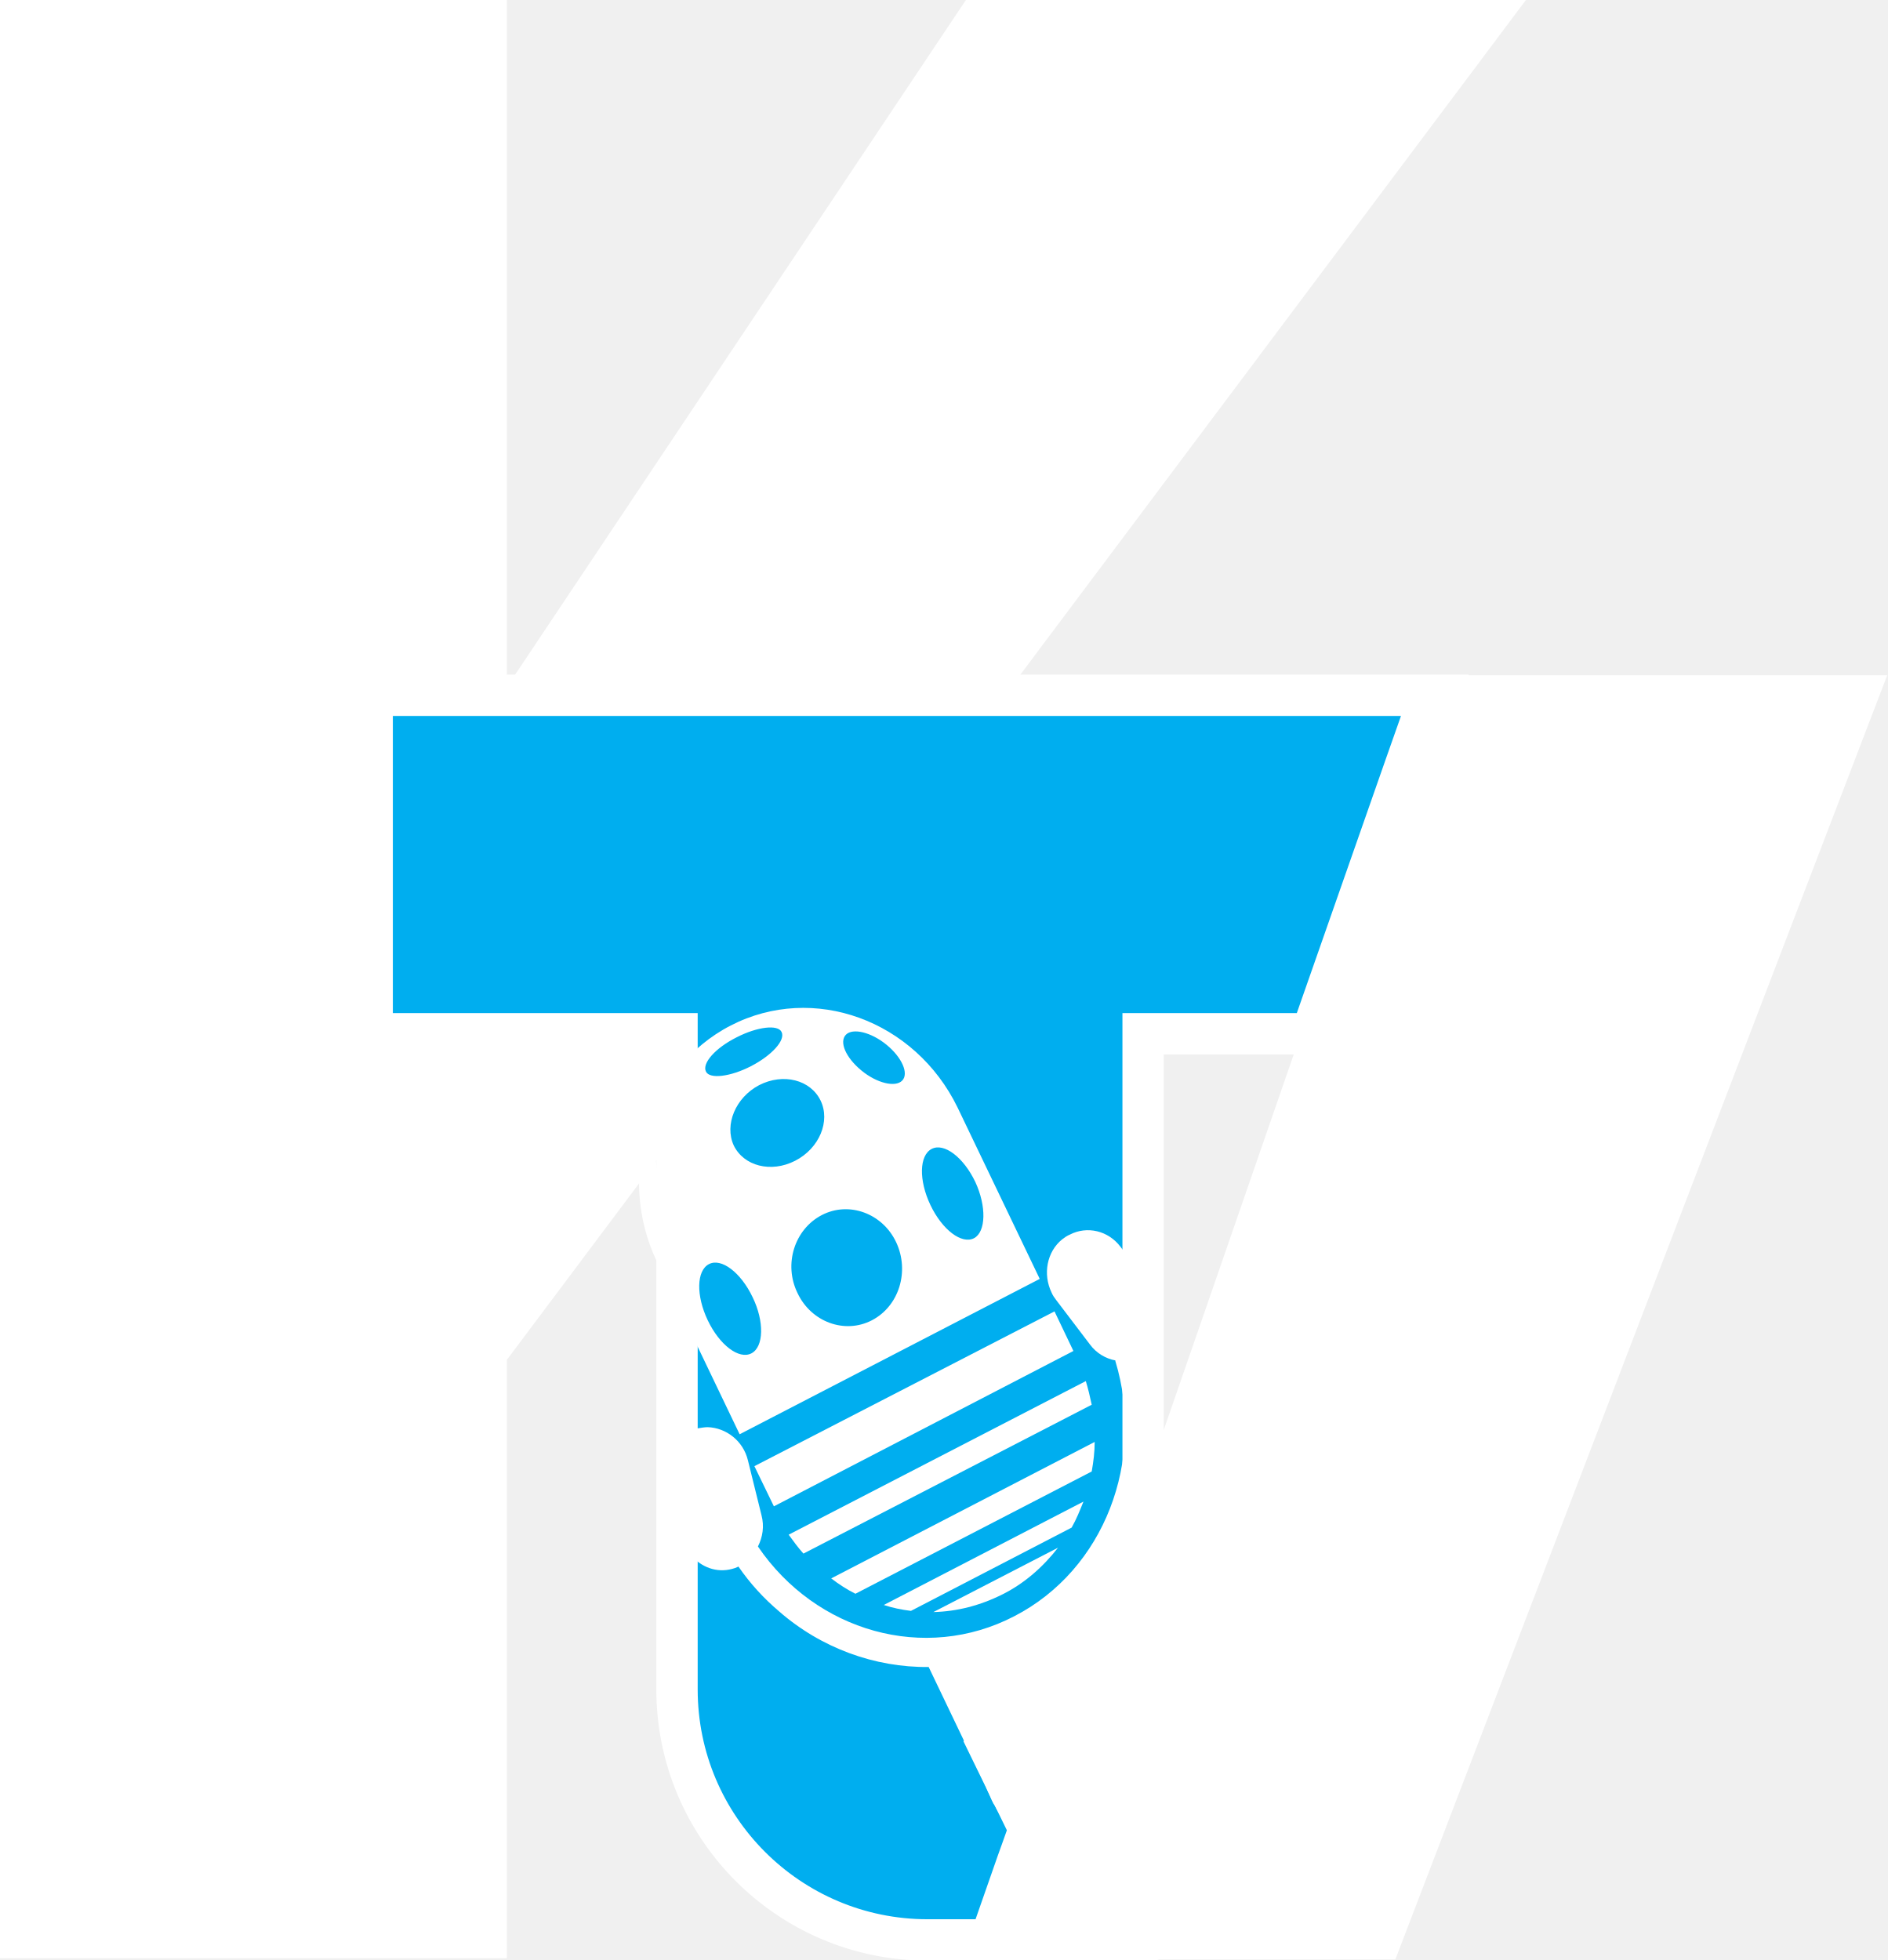
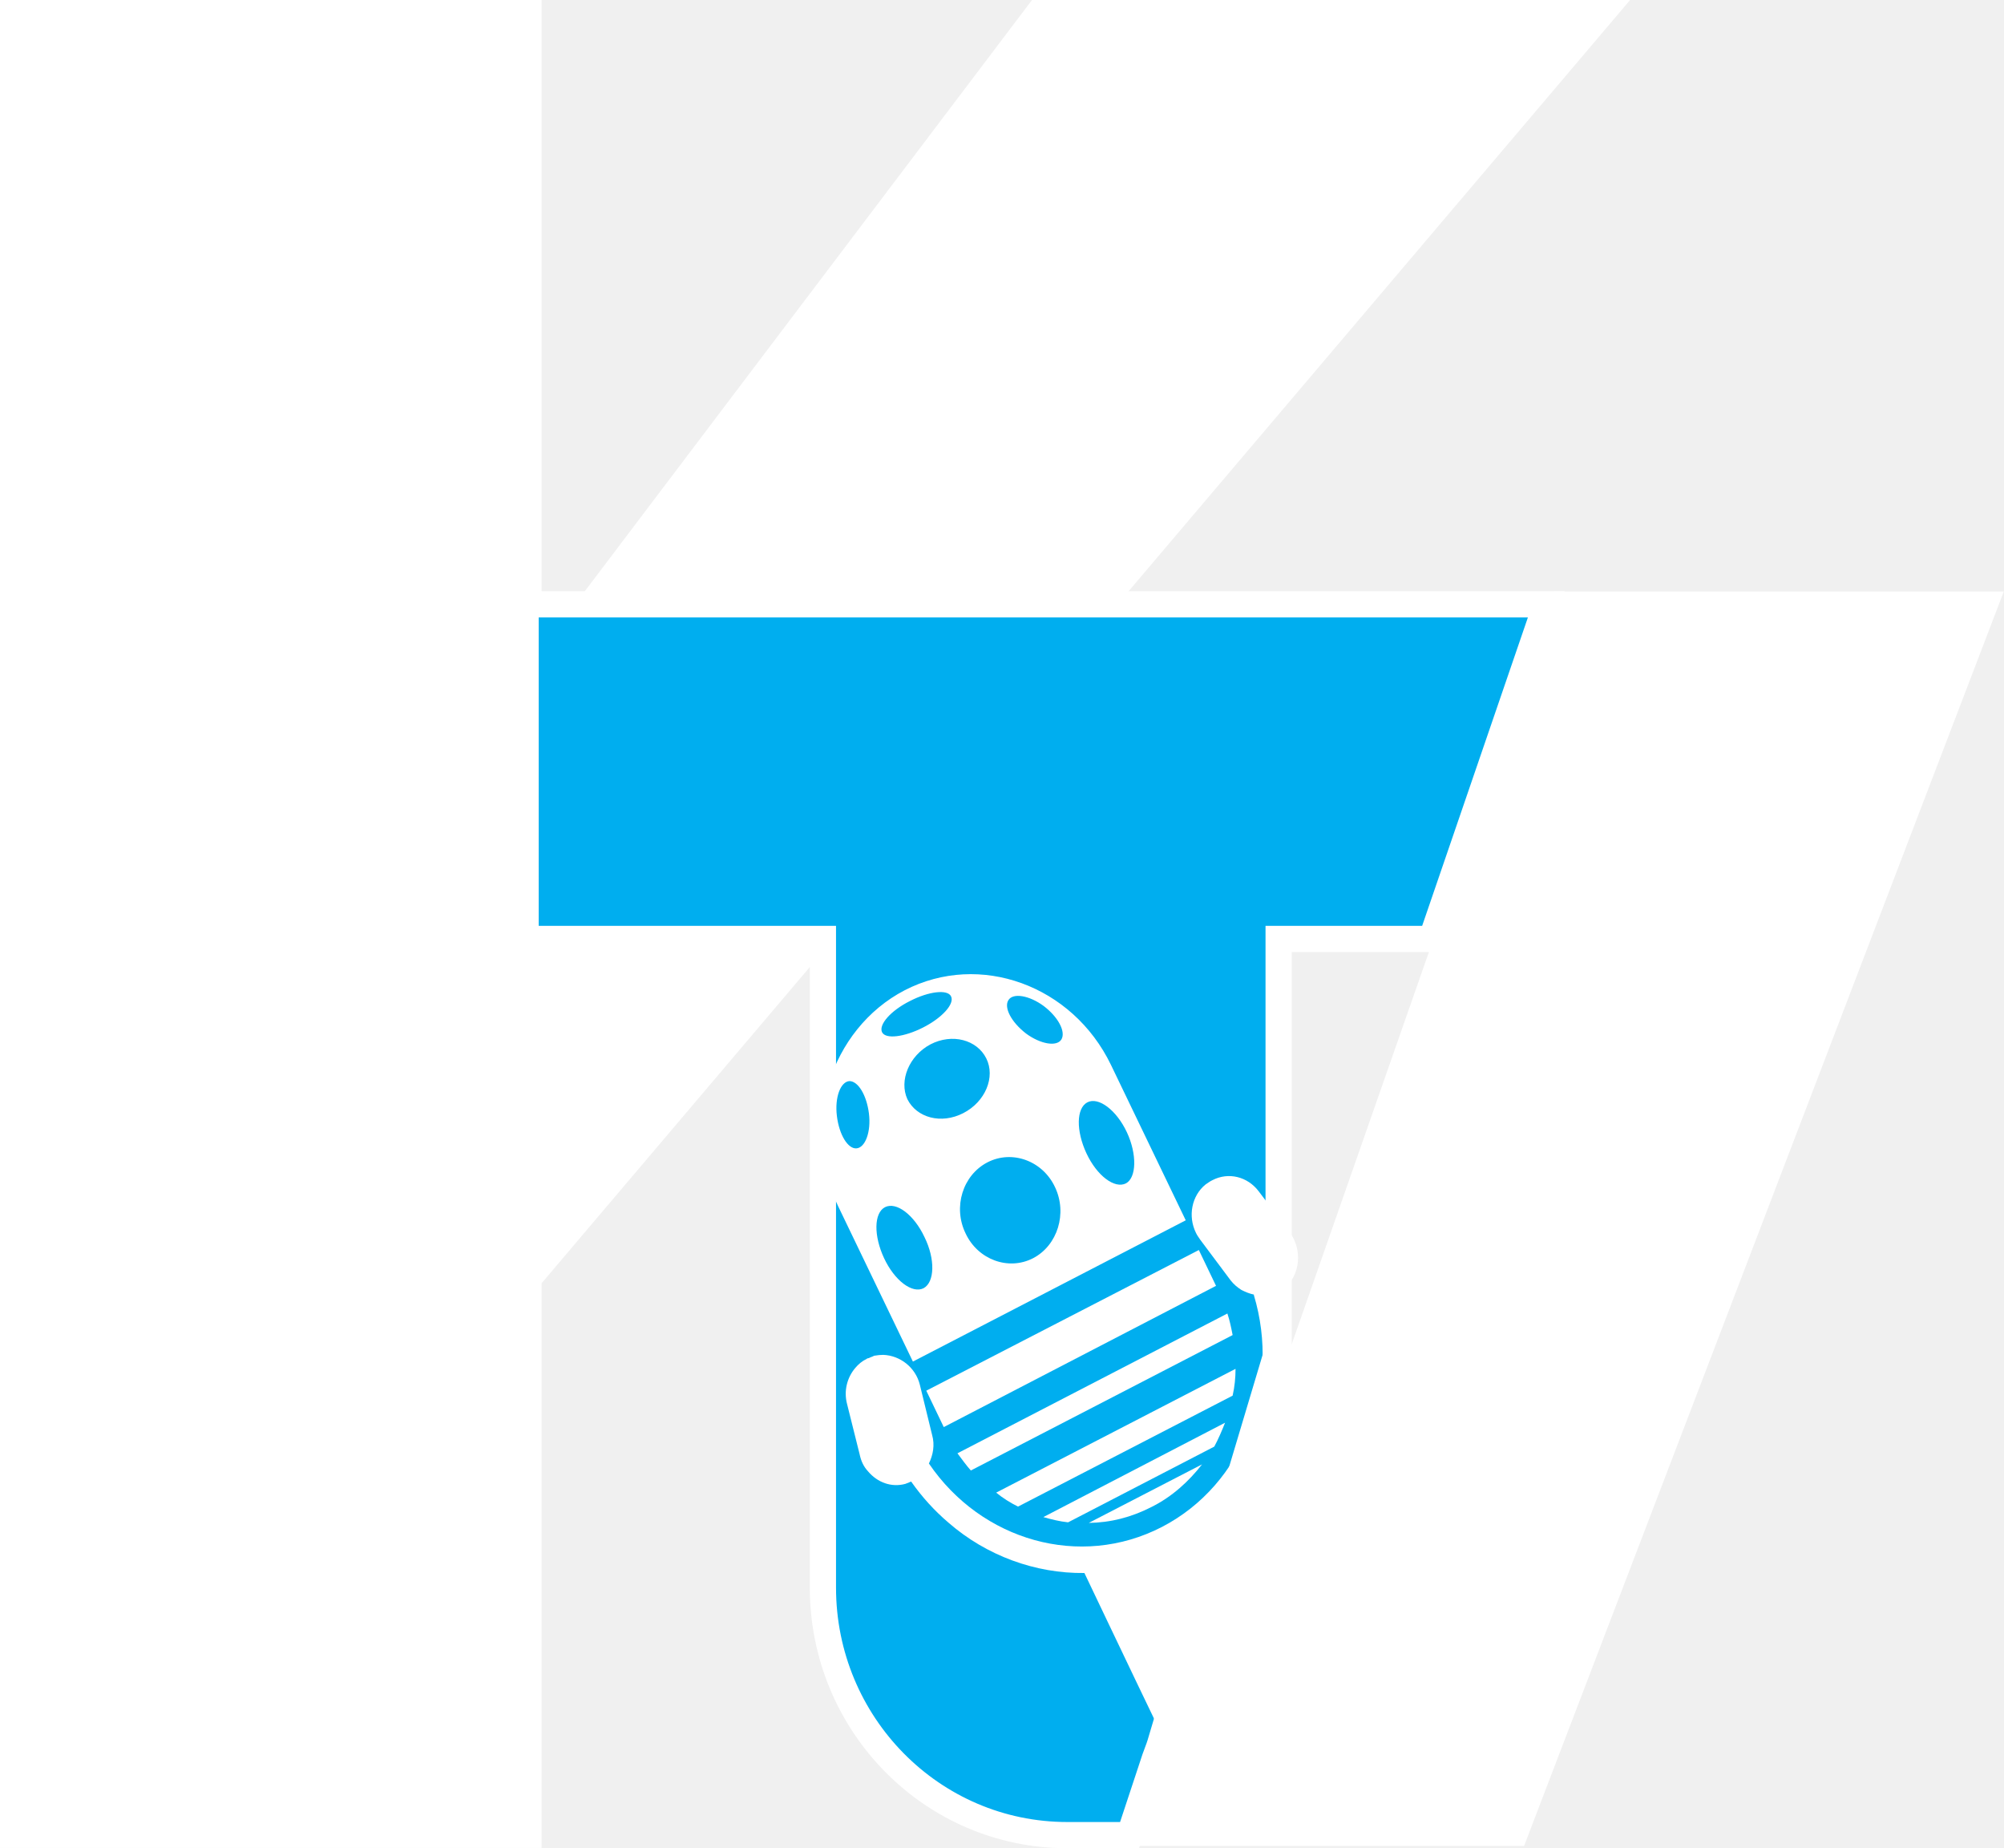
- <svg xmlns="http://www.w3.org/2000/svg" version="1.1" id="Layer_1" x="0px" y="0px" viewBox="0 0 319.5 331.8" enable-background="new 0 0 319.5 331.8" xml:space="preserve">
+ <svg xmlns="http://www.w3.org/2000/svg" version="1.1" id="Layer_1" x="0px" y="0px" viewBox="204.8 19.6 688.2 634.5" enable-background="new 204.8 19.6 688.2 634.5" xml:space="preserve">
  <g>
-     <polygon fill="#FFFFFF" points="258.3,0 85.8,230.2 85.8,331.5 0,331.5 0,0 85.8,0 85.8,116.3 163.5,0  " />
-     <path fill="#FFFFFF" d="M319.5,114.2l-83.3,217.5h-82l-2-5h23.5l-7.5-2.8l3.5-10.2l0.9-2.5l5.9-16.9v0l7.1-20.3   c0.2,0.3,0.5,0.6,0.7,0.9c1.3,1.4,3.2,2.3,5.2,2.3l0.8,1.6v-23.1c0.5-1.5,1-3.1,1.3-4.7l1.1-3l0.1,0.4l25.2-72.8l15.5-44.7   l3.6-10.4l3.3,1v-2.3h-2.9l1.7-4.9H319.5z" />
-     <polygon fill="#FFFFFF" points="245.1,119.3 245.1,121.6 241.6,120.6 237.9,131 242.1,119.3  " />
-     <path fill="#00AEEF" stroke="#FFFFFF" stroke-width="7" stroke-miterlimit="10" d="M245.1,117.7v2.4l-3.5-1l-3.7,10.5L222,175   h-28.5v104.8l-0.8-1.6c-2.1-0.1-4-0.9-5.4-2.3c-0.3-0.3-0.5-0.6-0.8-0.9l-7.3,20.6v0l-6.1,17.2l-0.9,2.5l-3.6,10.3l7.8,2.8H157   c-23.4,0-42.4-19-42.4-42.4V175H63v-57.3H245.1z" />
+     <polygon fill="#FFFFFF" points="764.6,19.6 390.8,460.2 390.8,654.1 204.8,654.1 204.8,19.6 390.8,19.6 390.8,242.2 559.2,19.6     " />
+     <path fill="#00AEEF" stroke="#FFFFFF" stroke-width="9" stroke-miterlimit="10" d="M735.8,227.1L696.4,342h-52.5v140.1L620.6,560   l-6.6,22.2l-8.3,27.8l-2.5,8.4l-0.4,1.2l-1.4,3.8l-8.7,26.3h-21.4c-46.4,0-83.9-38.1-83.9-85V342H385.3V227.1L735.8,227.1   L735.8,227.1z" />
    <g>
      <g>
-         <path fill="#FFFFFF" d="M123.7,173.6c-7,3.6-11.9,10-14.1,17.2c-2.3,7.3-1.9,15.6,1.7,23l13.9,29l50.8-26.3l-13.9-29     C154.9,172.7,137.7,166.4,123.7,173.6z M124.7,175.6c3.5-1.8,7-2.2,7.6-0.9c0.7,1.4-1.7,4-5.2,5.8c-3.5,1.8-7,2.2-7.6,0.9     C118.8,180,121.1,177.4,124.7,175.6z M128.5,183.7c4.1-2.1,8.7-0.9,10.4,2.6c1.7,3.5-0.2,8.1-4.3,10.2c-4.1,2.1-8.7,0.9-10.4-2.6     C122.6,190.4,124.5,185.8,128.5,183.7z M127.2,229.1c-2.1,1.1-5.4-1.4-7.4-5.6c-2-4.2-1.9-8.4,0.2-9.5c2.1-1.1,5.4,1.4,7.4,5.6     C129.4,223.7,129.3,228,127.2,229.1z M117,196.6c0.4,3.5-0.7,6.4-2.3,6.5c-1.6,0.1-3.2-2.5-3.6-6c-0.4-3.5,0.7-6.4,2.3-6.5     C115,190.5,116.6,193.1,117,196.6z M147.6,223.5c-4.6,2.4-10.3,0.3-12.6-4.6c-2.4-4.9-0.5-10.8,4.1-13.2     c4.6-2.4,10.3-0.3,12.6,4.6C154,215.2,152.2,221.1,147.6,223.5z M143,175.4c0.9-1.4,3.9-0.9,6.6,1.1c2.7,2,4.2,4.8,3.3,6.2     c-0.9,1.4-3.9,0.9-6.6-1.1C143.5,179.5,142.1,176.8,143,175.4z M164.9,209.6c-2.1,1.1-5.4-1.4-7.4-5.6c-2-4.2-1.9-8.4,0.2-9.5     c2.1-1.1,5.4,1.4,7.4,5.6C167,204.2,166.9,208.5,164.9,209.6z" />
-         <path fill="#FFFFFF" d="M158,272.9l21.1-10.9c-2.5,3.2-5.6,6-9.4,7.9S162,272.8,158,272.9z" />
-         <path fill="#FFFFFF" d="M183.4,254.2c-0.6,1.5-1.2,3-2,4.4l-27.2,14.1c-1.6-0.2-3.1-0.5-4.6-1L183.4,254.2z" />
-         <path fill="#FFFFFF" d="M185.3,244.1c0,1.7-0.2,3.3-0.5,5l-40,20.7c-1.4-0.7-2.8-1.6-4.1-2.6L185.3,244.1z" />
-         <path fill="#FFFFFF" d="M183.8,233.8c0.4,1.3,0.7,2.6,1,4L136,263c-0.9-1-1.7-2.1-2.5-3.2L183.8,233.8z" />
-         <polygon fill="#FFFFFF" points="178.5,222 181.7,228.7 131,255 127.7,248.2    " />
+         <path fill="#FFFFFF" d="M515.5,359.6c-12.9,6.7-21.9,18.5-26,31.7c-4.3,13.4-3.5,28.8,3.1,42.4l25.7,53.4l93.7-48.5l-25.7-53.4     C573.1,357.9,541.3,346.3,515.5,359.6z M517.3,363.3c6.4-3.3,12.9-4.1,14.1-1.6c1.3,2.6-3.1,7.4-9.6,10.7s-12.9,4.1-14.1,1.6     C506.5,371.4,510.7,366.6,517.3,363.3z M524.3,378.2c7.5-3.9,16-1.6,19.2,4.8c3.2,6.4-0.3,14.9-7.9,18.8s-16,1.6-19.2-4.8     C513.5,390.6,517,382.1,524.3,378.2z M522,461.9c-3.9,2-10-2.6-13.6-10.3s-3.5-15.5,0.3-17.5c3.9-2,10,2.6,13.6,10.3     C526,451.9,525.8,459.8,522,461.9z M503.2,401.9c0.8,6.4-1.3,11.8-4.3,12c-2.9,0.2-5.9-4.6-6.7-11.1c-0.8-6.5,1.3-11.8,4.3-12     C499.5,390.8,502.4,395.6,503.2,401.9z M559.6,451.6c-8.5,4.4-19,0.5-23.2-8.5c-4.4-9-1-20,7.5-24.4c8.5-4.4,19-0.5,23.2,8.5     C571.4,436.2,568,447.2,559.6,451.6z M551.1,363c1.6-2.6,7.2-1.6,12.1,2c4.9,3.7,7.7,8.8,6.1,11.5c-1.6,2.6-7.2,1.6-12.1-2     C552,370.5,549.5,365.5,551.1,363z M591.5,425.9c-3.9,2-10-2.6-13.6-10.3c-3.6-7.7-3.5-15.5,0.3-17.5s10,2.6,13.6,10.3     C595.3,415.9,595.1,423.9,591.5,425.9z" />
+         <path fill="#FFFFFF" d="M578.7,542.5l38.9-20.1c-4.6,5.9-10.3,11.1-17.3,14.6C593.3,540.6,586.1,542.4,578.7,542.5z" />
+         <path fill="#FFFFFF" d="M625.5,508.1c-1.1,2.8-2.3,5.6-3.7,8.2l-50.2,26c-2.9-0.3-5.7-1-8.5-1.8L625.5,508.1z" />
+         <path fill="#FFFFFF" d="M629.1,489.6c0,3.1-0.3,6.1-1,9.2l-73.7,38.1c-2.6-1.3-5.2-2.9-7.5-4.8L629.1,489.6z" />
+         <path fill="#FFFFFF" d="M626.3,470.6c0.8,2.4,1.3,4.8,1.8,7.4l-89.9,46.5c-1.6-1.8-3.1-3.9-4.6-5.9L626.3,470.6z" />
+         <polygon fill="#FFFFFF" points="616.5,448.8 622.4,461.1 528.9,509.6 522.9,497.1    " />
      </g>
-       <path fill="#FFFFFF" d="M193.2,230c1.6,5.7,2.1,11.5,1.4,17.1c-0.2,1.4-0.4,2.7-0.7,4c-0.3,1.6-0.8,3.2-1.3,4.7    c-0.5,1.7-1.2,3.3-2,4.8c-0.2,0.4-0.4,0.8-0.6,1.2c-0.9,1.8-2,3.4-3.2,5l0.9,2l4.1,8.5c-2-0.1-3.8-0.9-5.2-2.3    c-0.3-0.3-0.5-0.6-0.7-0.9l-7,20.3v0l-5.8,16.9c-1.9-1.5-3.6-3.4-4.8-5.8l-0.1-0.1c-0.1-0.2-0.2-0.4-0.3-0.6l-0.8-1.8l-0.2-0.5    l-0.7-1.5l-9-18.8c-9.1,0.1-18.2-3.2-25.3-9.4c-2.6-2.2-4.9-4.7-6.9-7.6c-0.4,0.2-0.7,0.3-1.1,0.4c-2.6,0.7-5.2-0.3-6.9-2.3    c-0.8-0.9-1.3-1.9-1.6-3.2l-2.3-9.3c-0.9-3.4,0.7-6.9,3.6-8.4c0.1-0.1,0.2-0.1,0.4-0.2c0.3-0.2,0.7-0.3,1-0.4    c0.6-0.1,1.2-0.2,1.7-0.2c3.1,0.1,6,2.3,6.8,5.6l2.3,9.3c0.5,1.9,0.2,3.7-0.6,5.3c9.8,14.4,28.2,19.7,43.4,11.8    c15.3-7.9,22.2-26.4,17.1-43.2c0,0,0-0.1,0-0.1h0c-1.6-0.3-3.2-1.2-4.3-2.7l-5.7-7.5c-0.3-0.4-0.6-0.8-0.8-1.3    c-1.5-3.1-0.8-6.9,1.8-9c0.4-0.3,0.8-0.6,1.3-0.8c2.9-1.5,6.5-0.7,8.6,2.1l3,4l2.7,3.6c2.4,3.2,2,7.9-1,10.4    C193.9,229.6,193.6,229.8,193.2,230z" />
+       <path fill="#FFFFFF" d="M644.2,463.3c-0.2,0.1-0.3,0.2-0.5,0.3c0.2,0.6,0.4,1.4,0.5,2c2.5,9.9,3.2,19.9,2,29.4    c-0.1,0.5-1.6,5.9-4.2,14.1v0.1c-5.8,18.9-16.4,53-24.9,78c-3.2,9.7-6.1,17.9-8.3,23.5c-1.6,4.2-2.8,6.9-3.4,7.3    c-0.1,0.1-0.2,0.1-0.3,0l-0.2-0.4l-9.8-20.4l-5.3-11.1l-4.4-9.2l-8.2-17.2c-16.8,0.2-33.6-5.9-46.7-17.3c-4.8-4.1-9-8.7-12.8-14.1    c-0.8,0.3-1.3,0.5-2,0.8c-4.8,1.3-9.6-0.5-12.8-4.3c-1.5-1.6-2.4-3.5-2.9-5.9l-1.5-6l-2.8-11.2c-1.2-4.5,0-9.1,2.8-12.4    c1.1-1.3,2.4-2.4,3.9-3.1c0.2-0.2,0.3-0.2,0.8-0.3c0.5-0.3,1.3-0.5,1.8-0.8c1.1-0.2,2.3-0.3,3.1-0.3c5.7,0.2,11.1,4.2,12.6,10.3    l4.2,17.2c1,3.5,0.3,6.9-1.1,9.8c18,26.5,51.9,36.3,80,21.8c28.2-14.6,40.9-48.7,31.6-79.6v-0.2c-1.5-0.3-2.9-0.9-4.3-1.6    c-1.4-0.9-2.6-1.9-3.7-3.3L617,445.3c-0.5-0.8-1.1-1.5-1.5-2.4c-2.8-5.7-1.5-12.7,3.3-16.6c0.8-0.5,1.5-1.1,2.4-1.5    c5.4-2.8,12-1.3,15.9,3.9l5.6,7.4l1.5,1.9l3.5,4.7c4.4,5.9,3.7,14.6-1.8,19.2C645.2,462.5,644.7,463,644.2,463.3z" />
    </g>
-     <rect x="186.6" y="261.4" fill="#FFFFFF" width="15.2" height="27.1" />
-     <rect x="168.2" y="290" transform="matrix(-0.8987 0.4386 -0.4386 -0.8987 466.9736 499.2852)" fill="#FFFFFF" width="15.2" height="27.1" />
+     <path fill="#FFFFFF" d="M893,222.5L728.2,653.4H591.8c0,0,19.4-58.2,23-68.5c9-26.9,20.5-63.5,26.7-83.8v-0.1l4.6-13.3l50.2-143.5   l0.2-0.4l41.8-121.1H893V222.5z" />
  </g>
</svg>
